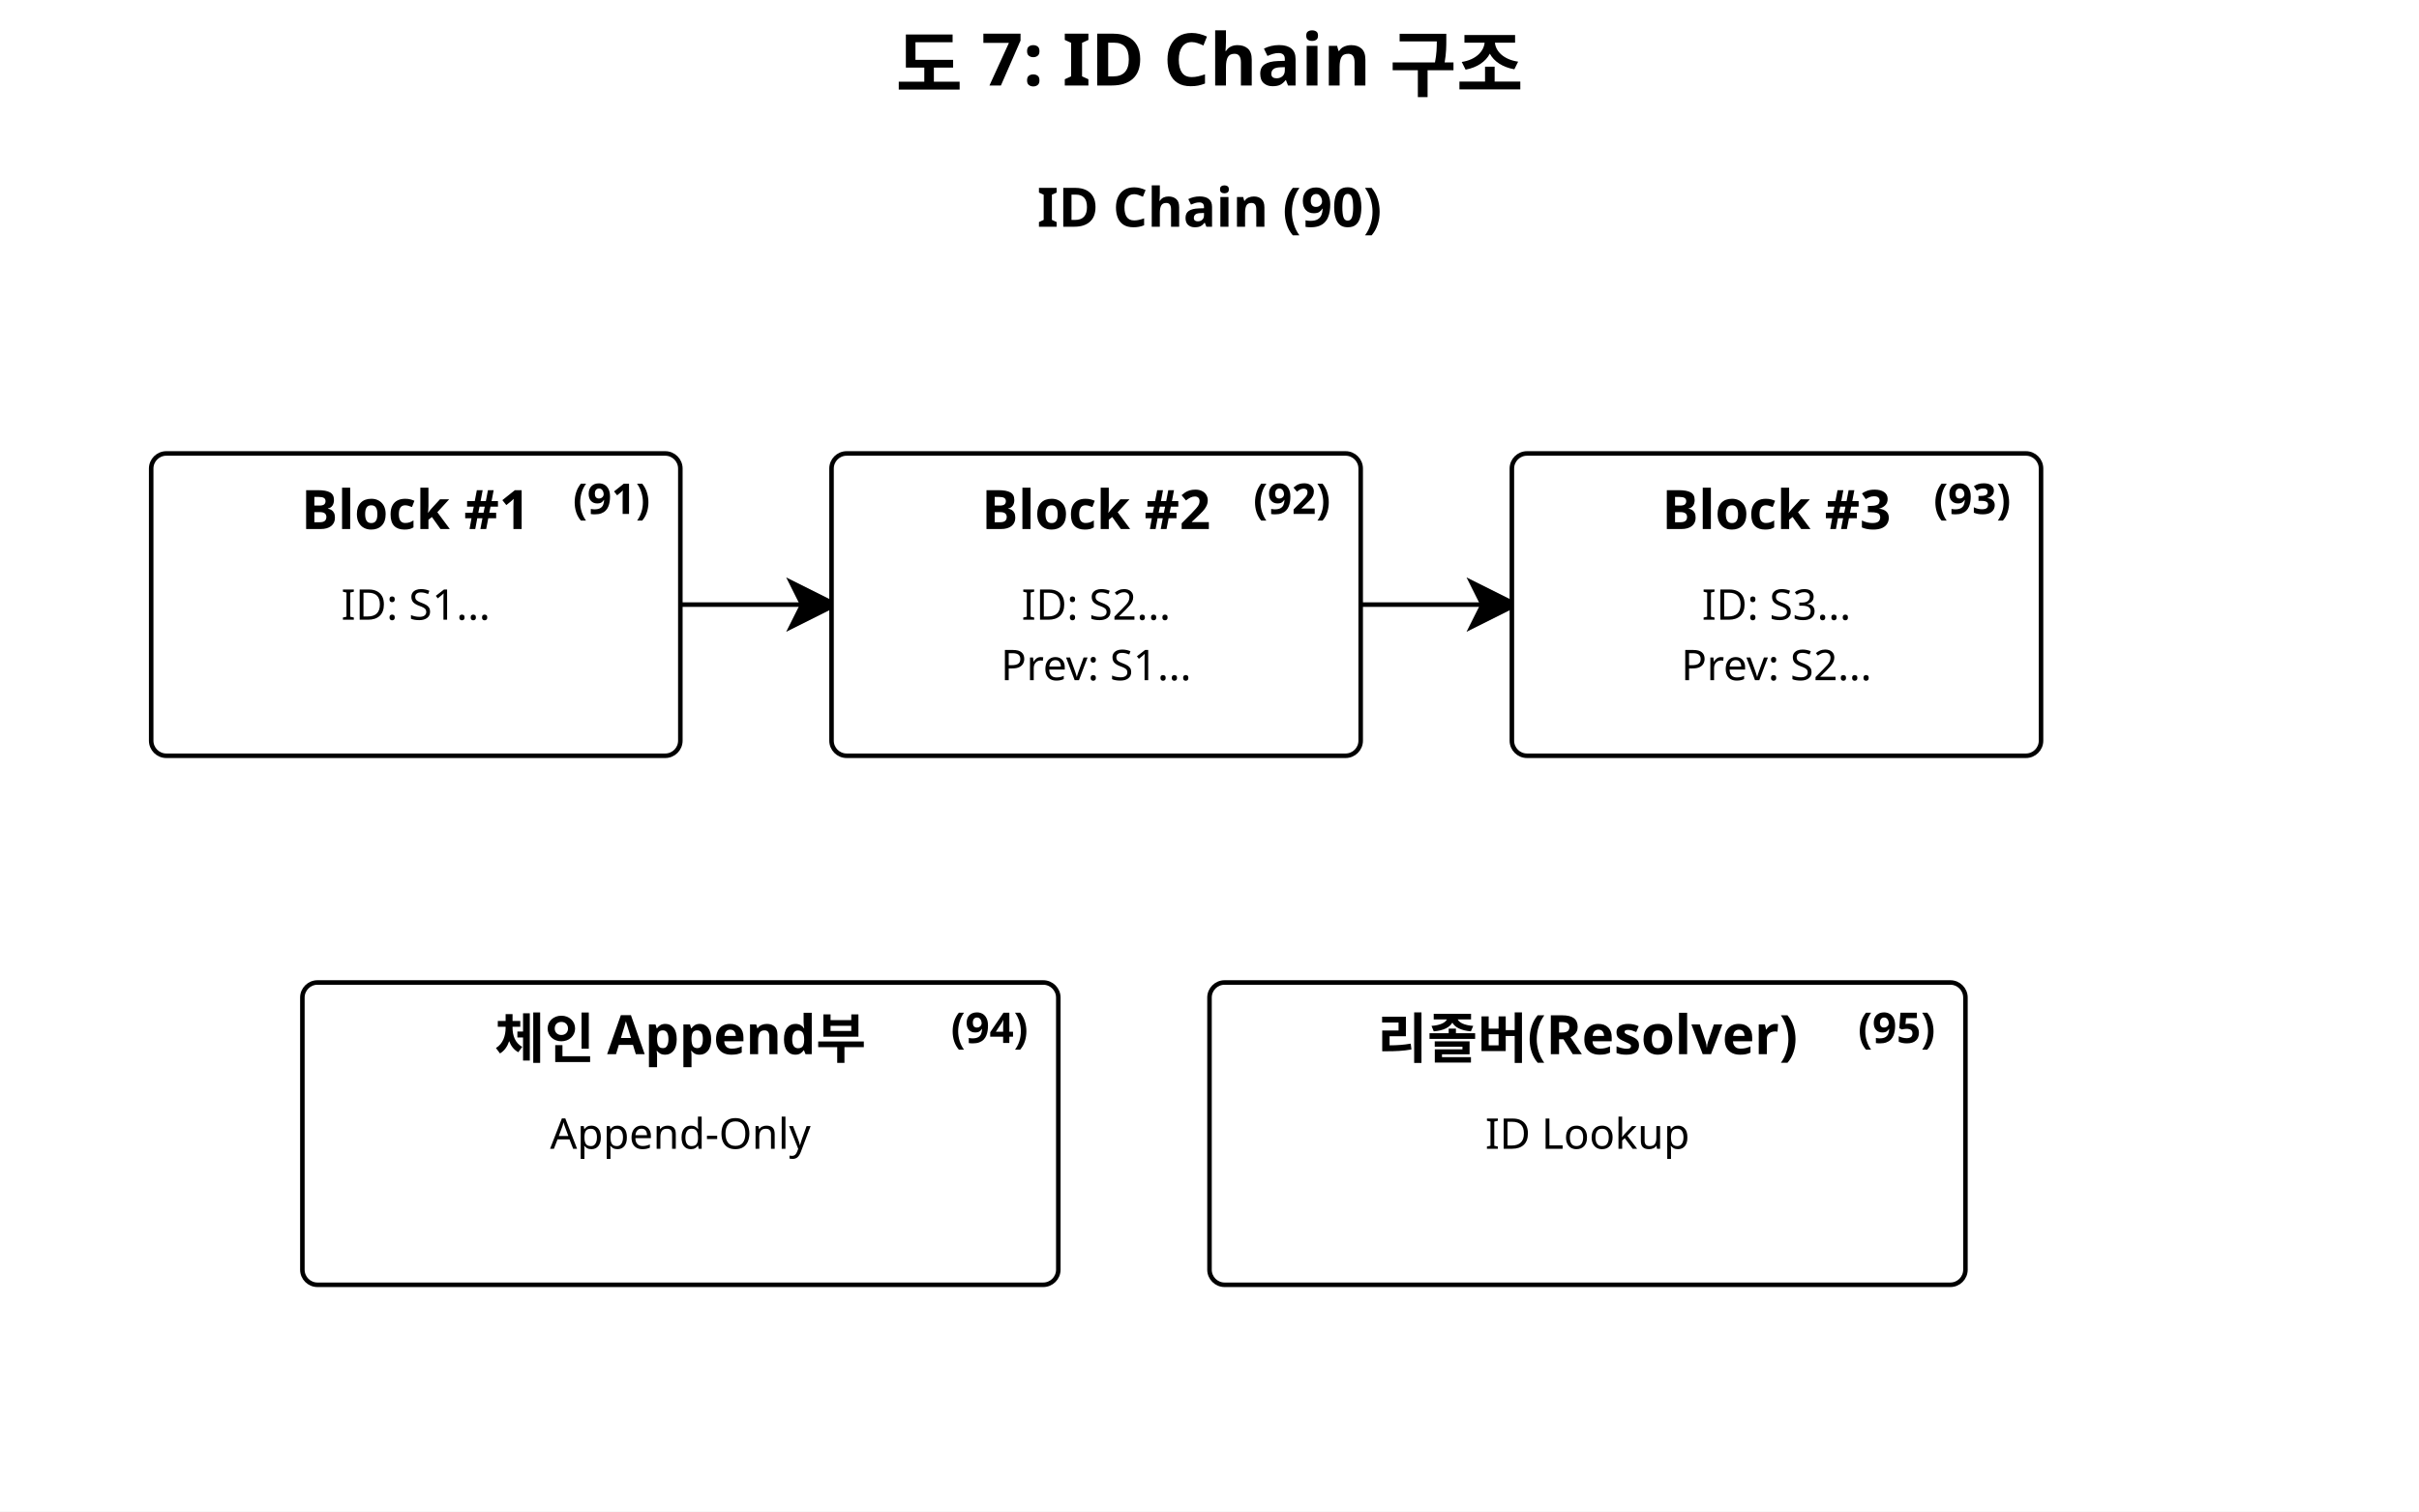
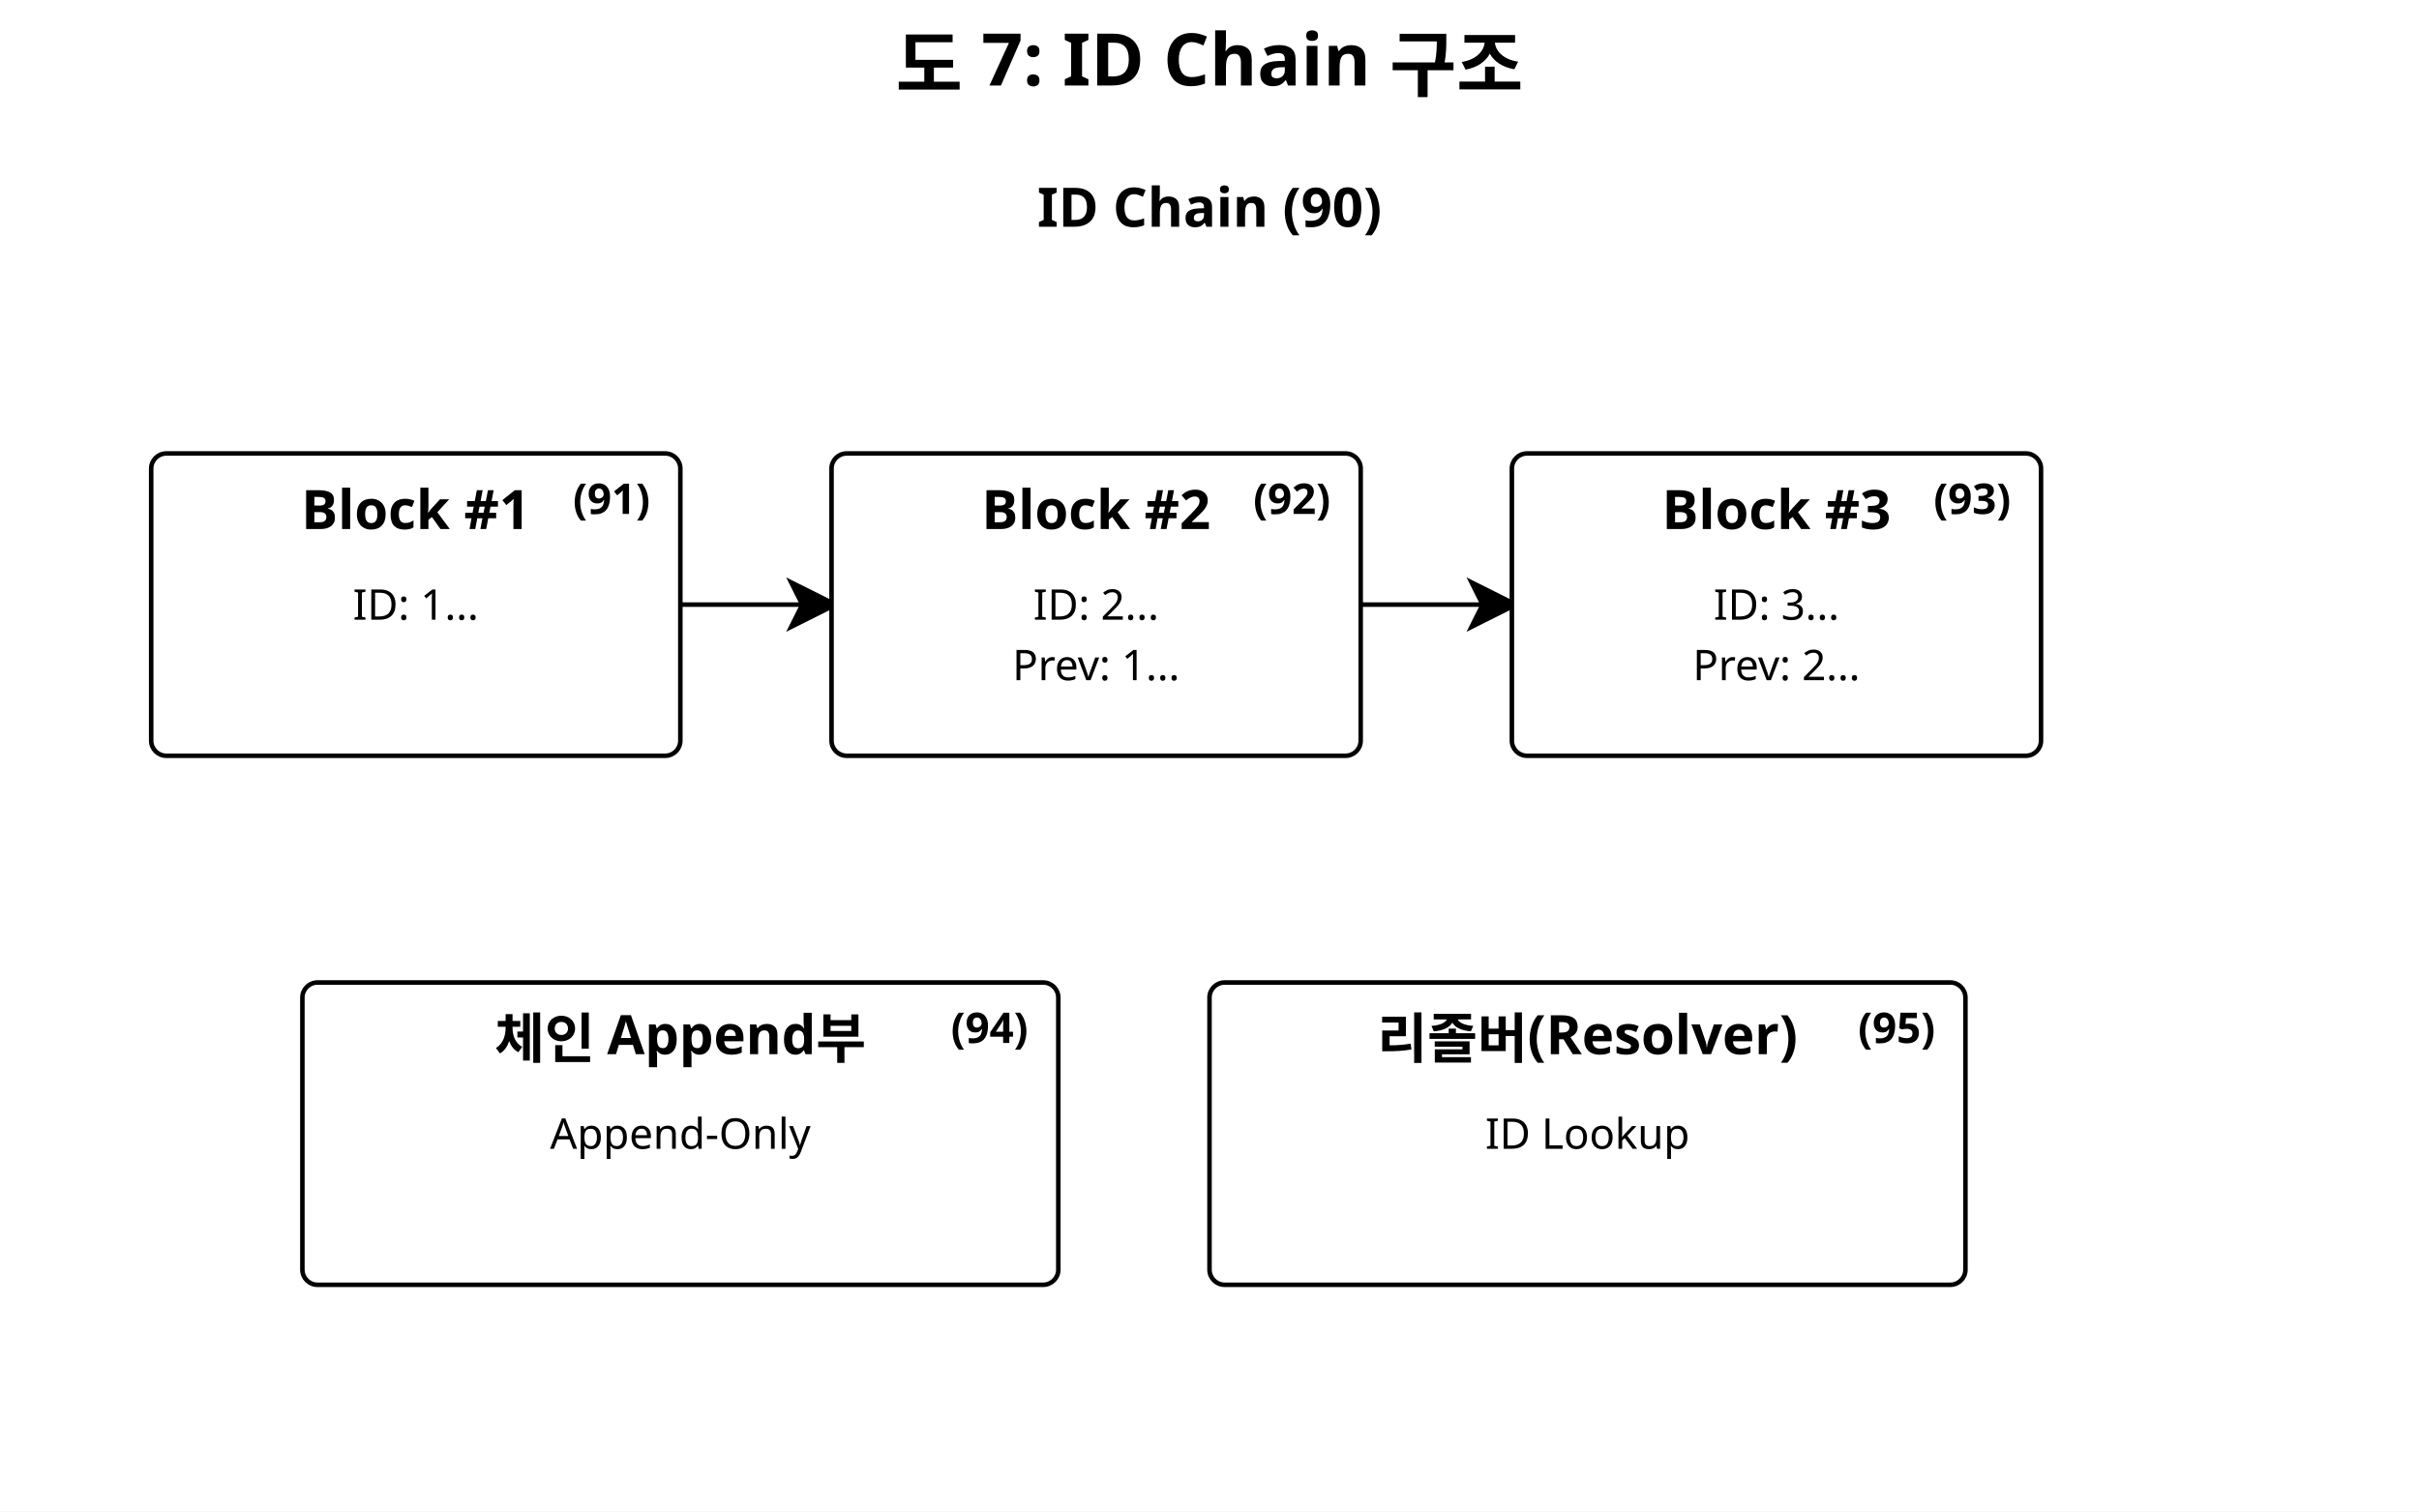
<svg xmlns="http://www.w3.org/2000/svg" width="1600" height="1000" viewBox="0 0 1600 1000">
  <rect width="100%" height="100%" fill="white" />
  <defs>
    <marker id="arrowhead" markerWidth="12" markerHeight="12" refX="10" refY="6" orient="auto">
      <path d="M0,0 L12,6 L0,12 L3,6 Z" fill="black" />
    </marker>
  </defs>
  <text x="800" y="60" text-anchor="middle" font-family="Malgun Gothic, AppleGothic, Dotum, sans-serif" font-size="48" font-weight="bold">도 7: ID Chain 구조</text>
  <text x="800.0" y="150" text-anchor="middle" font-family="Malgun Gothic, AppleGothic, Dotum, sans-serif" font-size="36" font-weight="bold">ID Chain (90)</text>
  <rect x="100" y="300" width="350" height="200" fill="white" stroke="black" stroke-width="3" rx="10" />
  <text x="275.0" y="350" text-anchor="middle" font-family="Malgun Gothic, AppleGothic, Dotum, sans-serif" font-size="36" font-weight="bold">Block #1</text>
  <text x="430" y="340" text-anchor="end" font-family="Malgun Gothic, AppleGothic, Dotum, sans-serif" font-size="28" font-weight="bold">(91)</text>
-   <text x="275.0" y="410" text-anchor="middle" font-family="Malgun Gothic, AppleGothic, Dotum, sans-serif" font-size="28" font-weight="normal">ID: S1...</text>
+   <text x="275.0" y="410" text-anchor="middle" font-family="Malgun Gothic, AppleGothic, Dotum, sans-serif" font-size="28" font-weight="normal">ID: 1...</text>
  <path d="M 450,400 L 550,400" stroke="black" stroke-width="3" fill="none" marker-end="url(#arrowhead)" />
  <rect x="550" y="300" width="350" height="200" fill="white" stroke="black" stroke-width="3" rx="10" />
  <text x="725.0" y="350" text-anchor="middle" font-family="Malgun Gothic, AppleGothic, Dotum, sans-serif" font-size="36" font-weight="bold">Block #2</text>
  <text x="880" y="340" text-anchor="end" font-family="Malgun Gothic, AppleGothic, Dotum, sans-serif" font-size="28" font-weight="bold">(92)</text>
-   <text x="725.0" y="410" text-anchor="middle" font-family="Malgun Gothic, AppleGothic, Dotum, sans-serif" font-size="28" font-weight="normal">ID: S2...</text>
-   <text x="725.0" y="450" text-anchor="middle" font-family="Malgun Gothic, AppleGothic, Dotum, sans-serif" font-size="28" font-weight="normal">Prev: S1...</text>
+   <text x="725.0" y="410" text-anchor="middle" font-family="Malgun Gothic, AppleGothic, Dotum, sans-serif" font-size="28" font-weight="normal">ID: 2...</text>
+   <text x="725.0" y="450" text-anchor="middle" font-family="Malgun Gothic, AppleGothic, Dotum, sans-serif" font-size="28" font-weight="normal">Prev: 1...</text>
  <path d="M 900,400 L 1000,400" stroke="black" stroke-width="3" fill="none" marker-end="url(#arrowhead)" />
  <rect x="1000" y="300" width="350" height="200" fill="white" stroke="black" stroke-width="3" rx="10" />
  <text x="1175.0" y="350" text-anchor="middle" font-family="Malgun Gothic, AppleGothic, Dotum, sans-serif" font-size="36" font-weight="bold">Block #3</text>
  <text x="1330" y="340" text-anchor="end" font-family="Malgun Gothic, AppleGothic, Dotum, sans-serif" font-size="28" font-weight="bold">(93)</text>
-   <text x="1175.0" y="410" text-anchor="middle" font-family="Malgun Gothic, AppleGothic, Dotum, sans-serif" font-size="28" font-weight="normal">ID: S3...</text>
-   <text x="1175.0" y="450" text-anchor="middle" font-family="Malgun Gothic, AppleGothic, Dotum, sans-serif" font-size="28" font-weight="normal">Prev: S2...</text>
+   <text x="1175.0" y="410" text-anchor="middle" font-family="Malgun Gothic, AppleGothic, Dotum, sans-serif" font-size="28" font-weight="normal">ID: 3...</text>
+   <text x="1175.0" y="450" text-anchor="middle" font-family="Malgun Gothic, AppleGothic, Dotum, sans-serif" font-size="28" font-weight="normal">Prev: 2...</text>
  <rect x="200" y="650" width="500" height="200" fill="white" stroke="black" stroke-width="3" rx="10" />
  <text x="450.0" y="700" text-anchor="middle" font-family="Malgun Gothic, AppleGothic, Dotum, sans-serif" font-size="36" font-weight="bold">체인 Append부</text>
  <text x="680" y="690" text-anchor="end" font-family="Malgun Gothic, AppleGothic, Dotum, sans-serif" font-size="28" font-weight="bold">(94)</text>
  <text x="450.0" y="760" text-anchor="middle" font-family="Malgun Gothic, AppleGothic, Dotum, sans-serif" font-size="28" font-weight="normal">Append-Only</text>
  <rect x="800" y="650" width="500" height="200" fill="white" stroke="black" stroke-width="3" rx="10" />
  <text x="1050.0" y="700" text-anchor="middle" font-family="Malgun Gothic, AppleGothic, Dotum, sans-serif" font-size="36" font-weight="bold">리졸버(Resolver)</text>
  <text x="1280" y="690" text-anchor="end" font-family="Malgun Gothic, AppleGothic, Dotum, sans-serif" font-size="28" font-weight="bold">(95)</text>
  <text x="1050.0" y="760" text-anchor="middle" font-family="Malgun Gothic, AppleGothic, Dotum, sans-serif" font-size="28" font-weight="normal">ID Lookup</text>
</svg>
